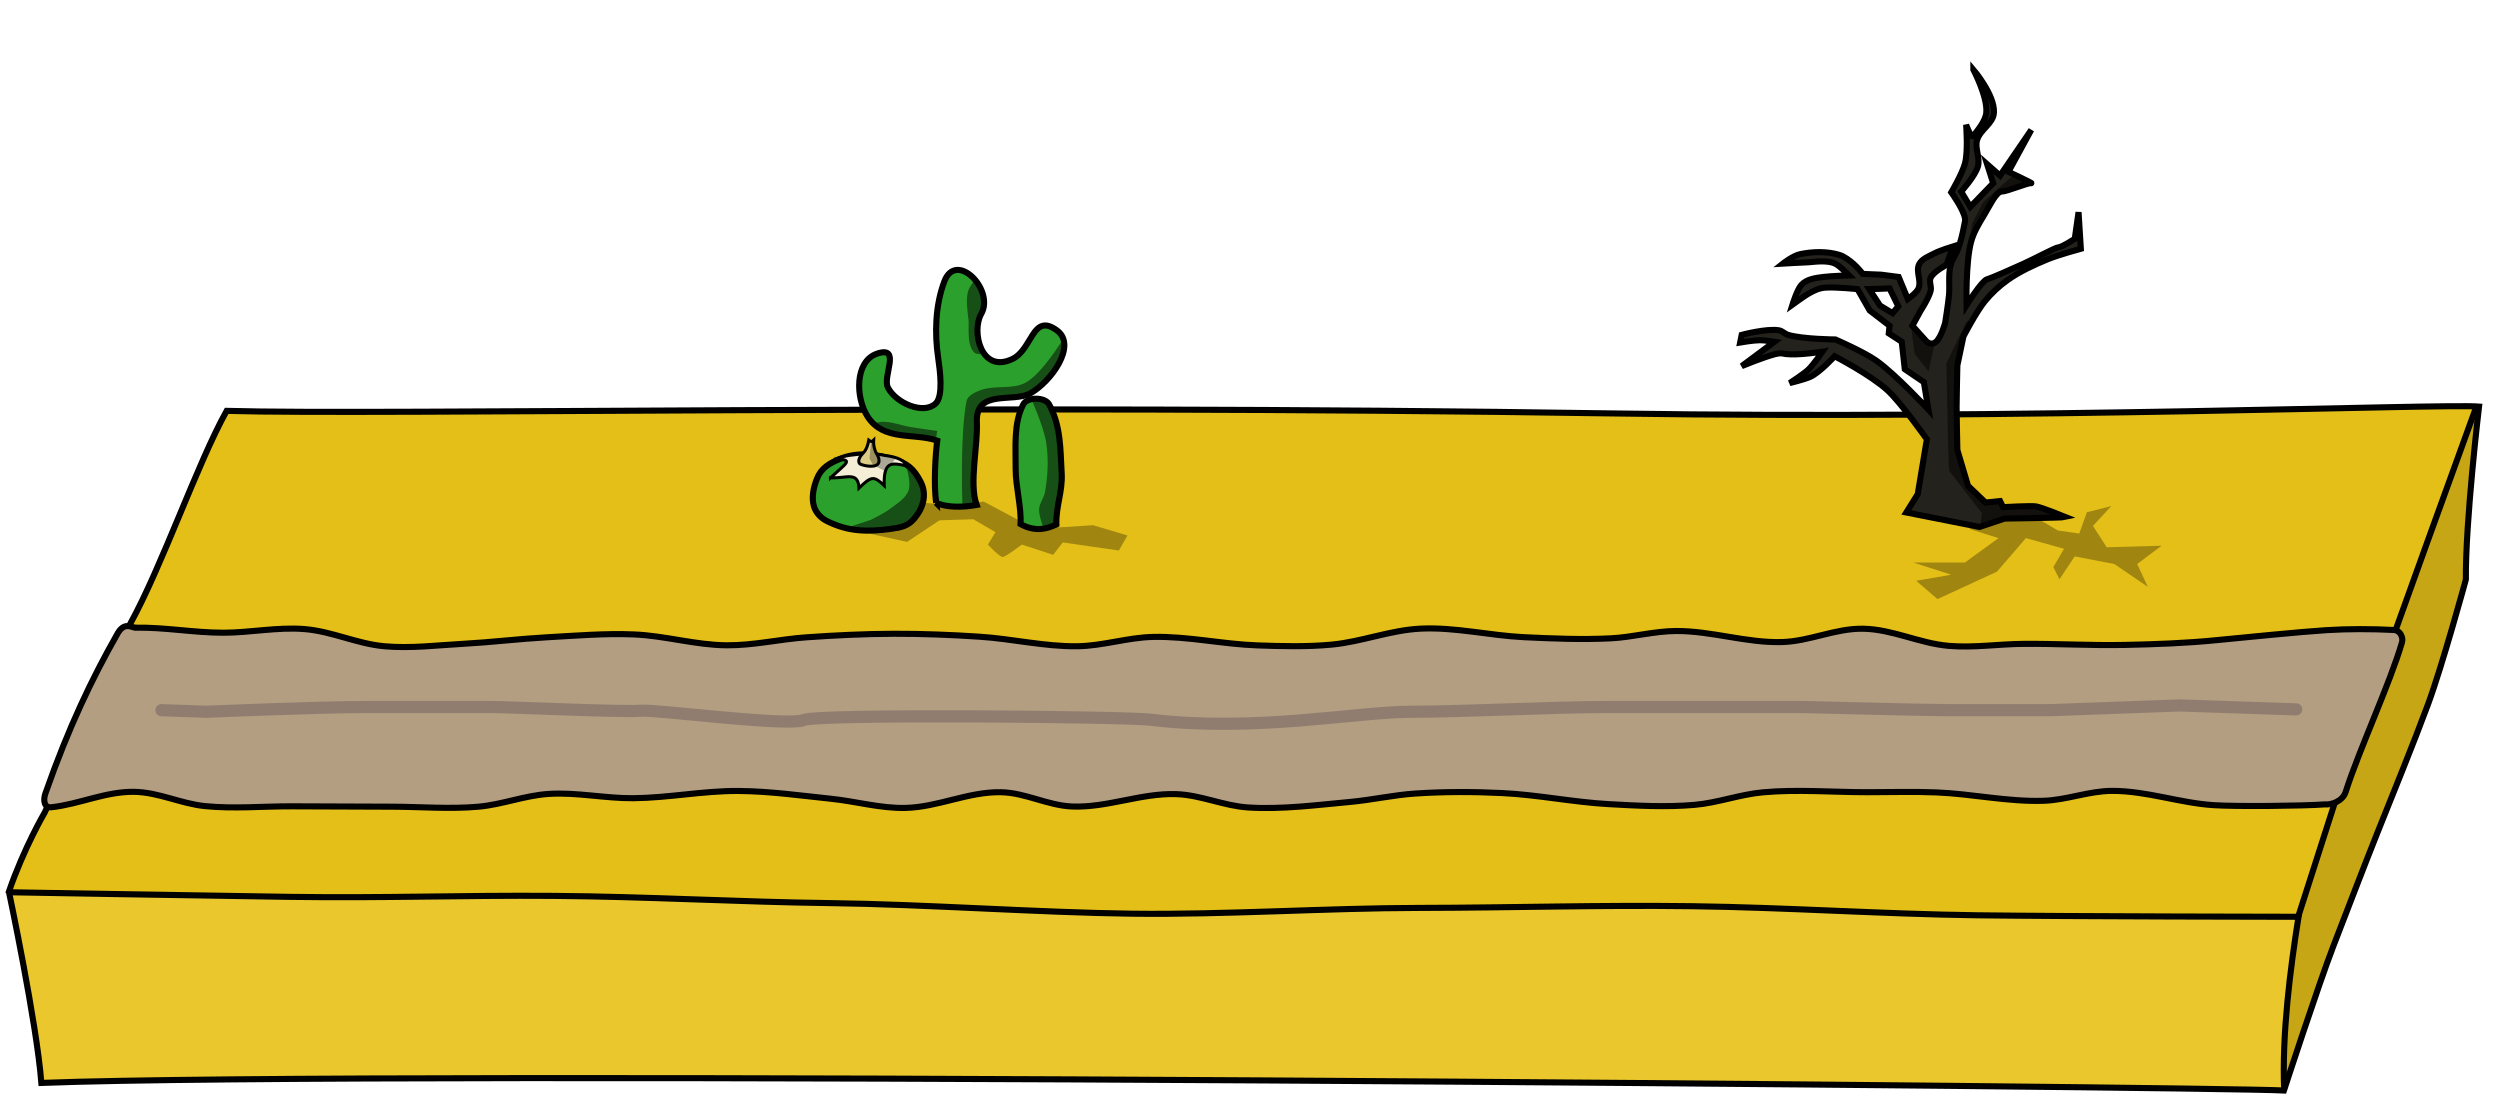
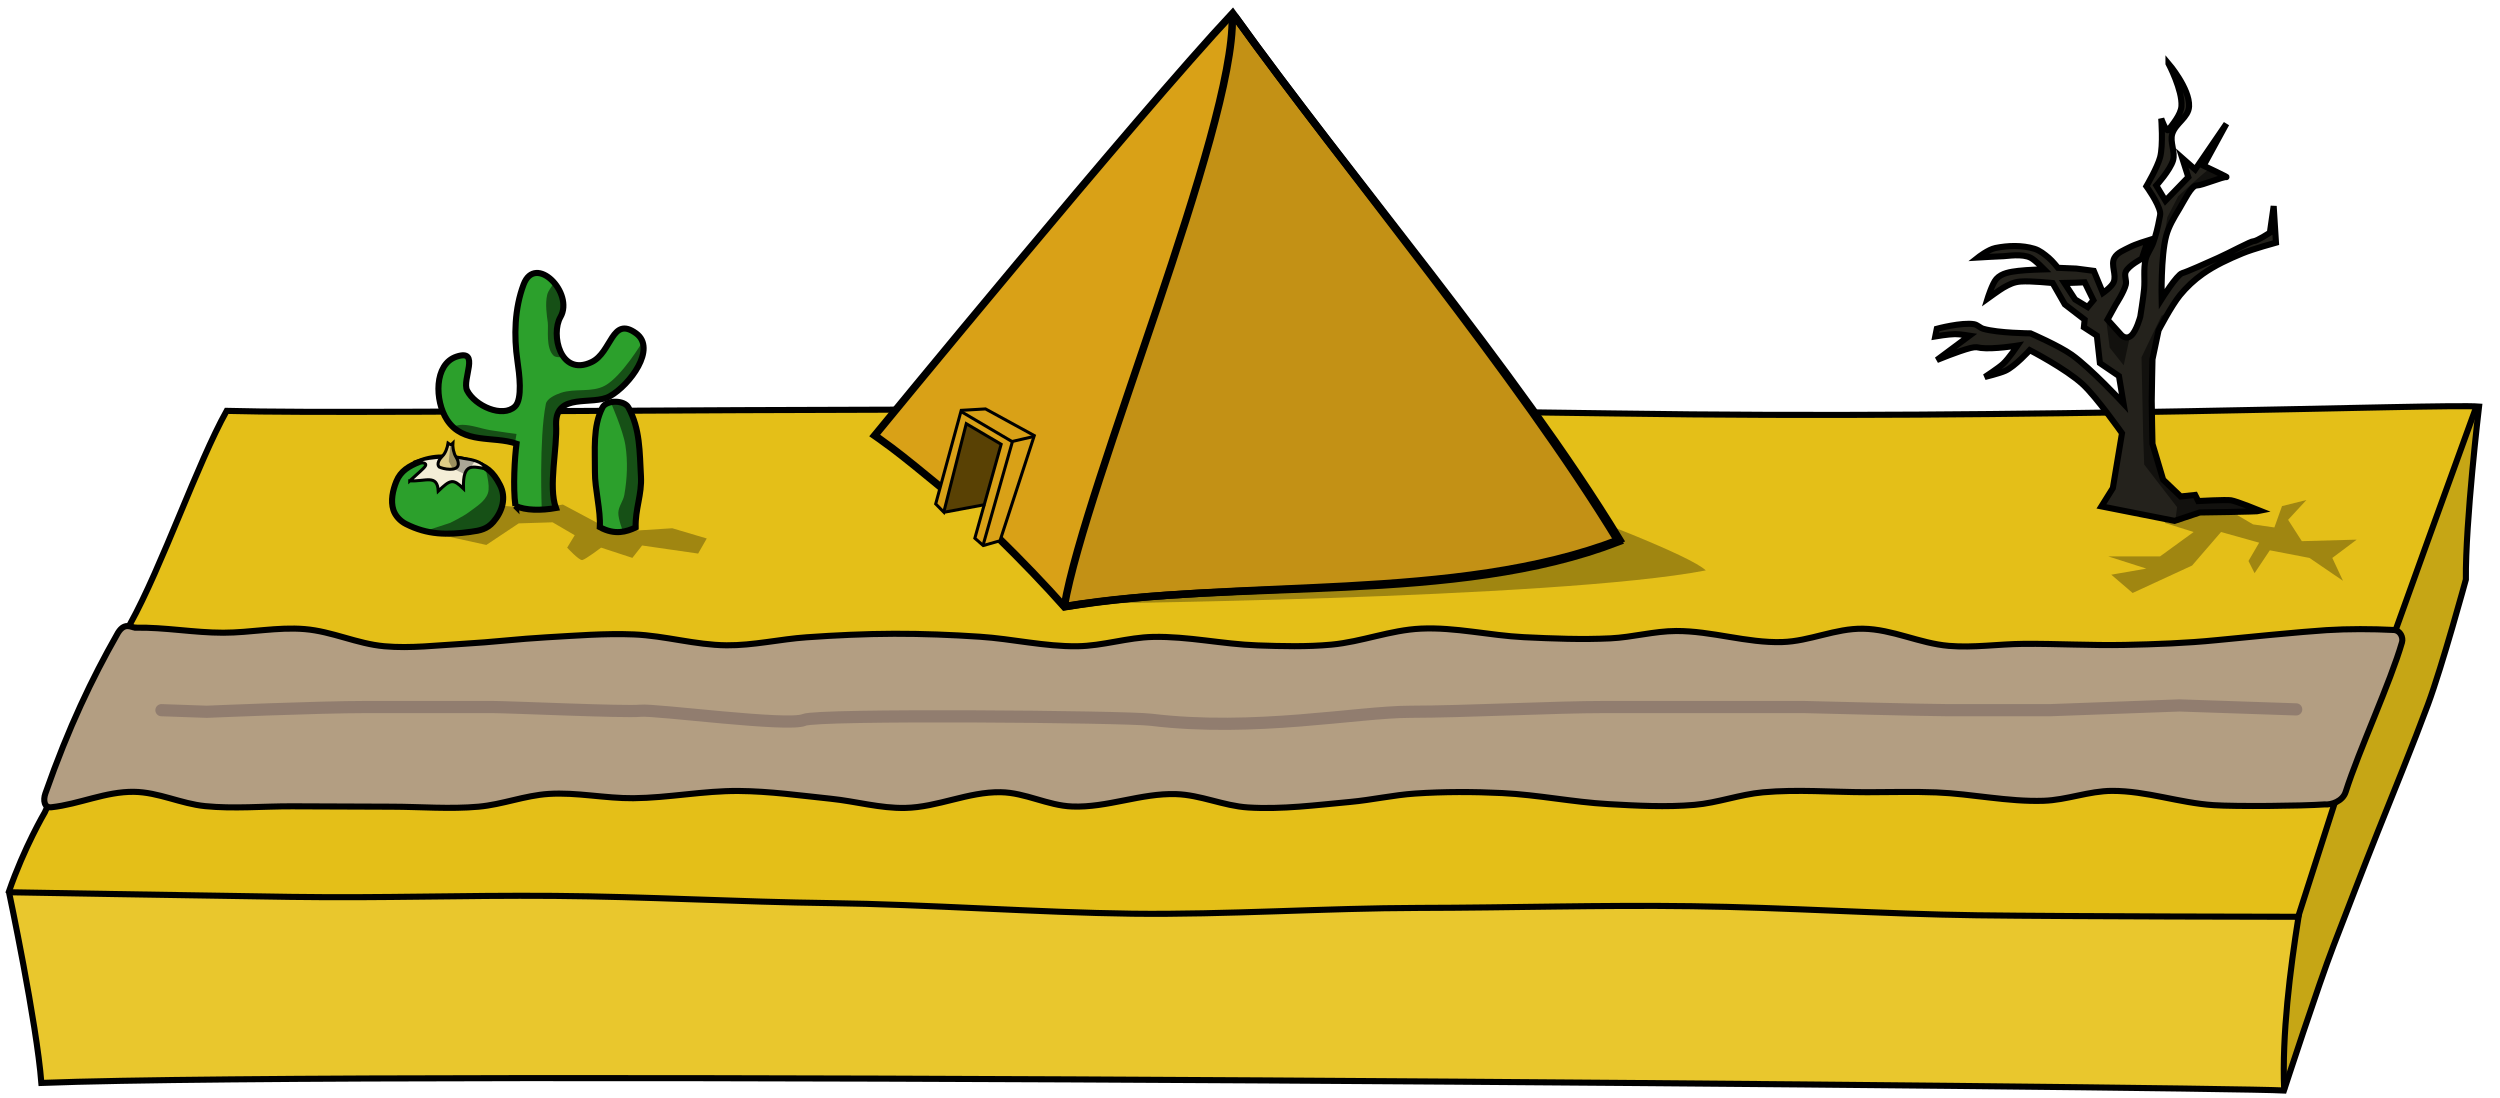
<svg xmlns="http://www.w3.org/2000/svg" version="1.1" id="svg2" height="360" width="820">
  <defs id="defs4">
    </defs>
  <g transform="translate(0,-692.3622)" id="layer1">
    <path style="fill:#e4bf18;fill-opacity:1;stroke:none" d="m 2.92,984.813 c 5,-14.5 11.781,-26.011 11.781,-26.011 l 27.964,-61.743 c 10.5,-19 22.173,-52.931 31.673,-69.931 50.205,1.414 248.716,-2.321 455.022,0.846 135.632,2.082 271.43,-3.252 283.763,-2.26 0,0 -4.49,37.851 -4.318,56.736 0,0 -7.708,28.258 -12.435,40.984 -4.928,13.268 -11.305,28.866 -16.556,42.01 -4.423,11.071 -10.138,26.025 -14.435,37.146 -4.923,12.738 -16.249,47.454 -16.249,47.454 -21.5,-1.25 -625.255,-6.727 -735.563,-2.484 -1.5,-19.5 -10.646,-62.746 -10.646,-62.746 z" id="path10387" />
-     <path style="fill:#000000;stroke:none;stroke-width:1px;stroke-linecap:butt;stroke-linejoin:miter;stroke-opacity:1;fill-opacity:1;opacity:0.3" d="m 646,173.5 9.5,3 -11,8 -17,0 12.5,4 -11.5,2 7,6 19.5,-9 9.5,-11 12.5,3.5 -3.5,6 2,4 5,-7.5 13,2.5 11,7.5 -3.5,-7.5 8,-6 -18,0.5 -4.5,-7 6,-6.5 -8,2 -2.5,7 -7,-1 -8.5,-5 -17.5,0.5 z" id="path4557" transform="translate(0,692.3622)" />
-     <path style="fill:#000000;stroke:none;stroke-width:1px;stroke-linecap:butt;stroke-linejoin:miter;stroke-opacity:1;fill-opacity:1;opacity:0.3" d="m 283.019,174.561 14.496,3.182 10.607,-7.071 11.137,-0.354 7.248,4.243 -2.475,4.066 c 0,0 3.889,4.243 4.95,4.066 1.061,-0.177 6.187,-4.066 6.187,-4.066 l 10.253,3.359 3.182,-4.066 18.385,2.652 2.828,-4.95 -11.314,-3.359 -10.96,0.707 -12.021,-1.591 -12.905,-6.894 -1.945,0.354 -14.142,0.354 -4.596,-0.354 z" id="path4555" transform="translate(0,692.3622)" />
    <path style="fill:#c6a615;fill-opacity:1;stroke:none" d="m 812.064,826.252 -15.594,43 -14.562,40.531 -15.094,42.75 -13.031,40.531 c 4e-4,0 0.125,0 0.125,0 -2.748,17.24 -5.433,38.694 -4.688,56.687 0.277,-0.849 11.295,-34.578 16.156,-47.156 4.297,-11.12 10.014,-26.085 14.438,-37.156 5.251,-13.144 11.634,-28.732 16.562,-42 4.727,-12.727 12.438,-41 12.438,-41 -0.16,-17.597 3.594,-50.468 4.125,-55.031 -0.337,-0.539 -0.639,-0.941 -0.875,-1.156 z m -62.844,223.531 -3.031,0.156 c 1.058,0.03 2.482,0.067 2.938,0.094 0,0 0.091,-0.241 0.094,-0.25 z" id="path11497" />
    <path style="fill:#e9c72d;fill-opacity:1;stroke:none" d="m 3.189,985.033 -0.094,0.656 c 0.534,2.537 9.015,42.98 10.469,61.875 107.539,-4.136 684.493,0.958 732.625,2.375 l 3.031,-0.156 c -4.3e-4,-0.01 4.2e-4,-0.021 0,-0.031 -0.746,-17.994 1.939,-39.447 4.688,-56.688 0,0 -75.42,-0.105 -105.5,-0.5 -31.209,-0.41 -62.353,-2.567 -93.562,-2.969 -30.75,-0.396 -58.685,0.506 -89.438,0.562 -30.379,0.056 -63.592,2.28 -93.969,1.906 -30.884,-0.38 -68.116,-3.083 -99,-3.469 -30.238,-0.378 -60.48,-2.155 -90.719,-2.375 -30.903,-0.225 -55.443,0.748 -86.344,0.312 -30.737,-0.433 -92.188,-1.5 -92.188,-1.5 z" id="path11492" />
    <path id="path11505" d="m 2.92,984.813 c 5,-14.5 11.781,-26.011 11.781,-26.011 l 27.964,-61.743 c 10.5,-19 22.173,-52.931 31.673,-69.931 50.205,1.414 248.716,-2.321 455.022,0.846 135.632,2.082 271.43,-3.252 283.763,-2.26 0,0 -4.49,37.851 -4.318,56.736 0,0 -7.708,28.258 -12.435,40.984 -4.928,13.268 -11.305,28.866 -16.556,42.01 -4.423,11.071 -10.138,26.025 -14.435,37.146 -4.923,12.738 -16.249,47.454 -16.249,47.454 -21.5,-1.25 -625.255,-6.727 -735.563,-2.484 -1.5,-19.5 -10.646,-62.746 -10.646,-62.746 z" style="fill:none;stroke:#000000;stroke-width:2;stroke-linecap:butt;stroke-linejoin:miter;stroke-miterlimit:4;stroke-opacity:1;stroke-dasharray:none" />
+     <path style="fill:#d9a117;fill-opacity:1;stroke:none" d="m 404.312,4.375 c -31.307,33.441 -117.406,138.469 -117.406,138.469 6.392,5.402 16.494,13.32 22.365,17.661 9.497,-0.45 18.833,1.674 16.979,15.075 10.264,8.919 14.52,14.032 22.875,23.373 56.994,-9.438 126.768,-1.585 180.325,-22.32 C 495.565,120.952 441.707,56.667 404.312,4.375 z" transform="translate(0,692.3622)" id="path4284" />
+     <path style="opacity:0.3;fill:#000000;fill-opacity:1;stroke:none" d="m 349.311,198.073 c 0,0 161.191,-1.485 210.191,-10.985 -10,-9.5 -130.243,-50.527 -130.243,-50.527 l -6.409,21.914 z" id="path4294" transform="translate(0,692.3622)" />
+     <path style="fill:#c39115;fill-opacity:1;stroke:#000000;stroke-width:2.457;stroke-linecap:butt;stroke-linejoin:miter;stroke-miterlimit:4;stroke-opacity:1;stroke-dasharray:none" d="m 404.188,5.594 c 0.71,36.945 -48.115,152.985 -55.094,193.188 0.048,0.055 0.108,0.101 0.156,0.156 56.994,-9.438 128.057,-0.508 181.614,-21.244 C 497.271,122.492 442.548,57.436 405.281,5.719 c -0.01,-0.009 -0.021,-0.022 -0.031,-0.031 z" transform="translate(0,692.3622)" id="path3490" />
    <path style="fill:none;stroke:#000000;stroke-width:2;stroke-linecap:butt;stroke-linejoin:miter;stroke-miterlimit:4;stroke-opacity:1;stroke-dasharray:none" d="m 3.177,985.024 c 0,0 61.47,1.08 92.207,1.513 30.9,0.435 55.437,-0.548 86.34,-0.324 30.239,0.22 60.482,1.995 90.719,2.373 30.884,0.386 68.116,3.092 98.999,3.472 30.377,0.374 63.587,-1.846 93.966,-1.901 30.752,-0.057 58.677,-0.958 89.426,-0.562 31.21,0.402 62.38,2.57 93.589,2.98 30.08,0.395 105.495,0.496 105.495,0.496 -2.75,17.25 -5.461,38.701 -4.711,56.701" id="path10389" />
    <path style="fill:none;stroke:#000000;stroke-width:2;stroke-linecap:butt;stroke-linejoin:miter;stroke-miterlimit:4;stroke-opacity:1;stroke-dasharray:none" d="m 753.726,993.298 13.084,-40.763 15.084,-42.763 14.584,-40.514 15.584,-43.013" id="path10391" />
    <path style="fill:#b39e82;stroke:#000000;stroke-width:2;stroke-linecap:butt;stroke-linejoin:miter;stroke-miterlimit:4;stroke-opacity:1;stroke-dasharray:none;fill-opacity:1" d="m 44.479,898.237 c -1.364,0.024 -3.807,-2.262 -6.228,2.486 -7.969,14.061 -15.659,29.923 -23.381,51.944 -0.765,2.222 -0.369,4.716 1.993,4.477 9.123,-1.001 17.801,-5.19 27.072,-5.062 8.055,0.11 15.356,3.894 23.342,4.688 9.434,0.938 19.021,0.031 28.538,0.062 10.905,0.036 21.823,0.102 32.729,0.125 9.464,0.02 19.016,0.844 28.413,0 7.841,-0.704 15.139,-3.68 23.007,-4.188 9.255,-0.597 18.495,1.491 27.784,1.406 11.551,-0.105 22.98,-2.465 34.531,-2.375 10.182,0.079 20.255,1.514 30.34,2.562 8.123,0.845 16.065,3.162 24.264,3 10.688,-0.212 20.657,-5.335 31.346,-5.156 8.103,0.136 15.374,4.375 23.468,4.688 11.469,0.443 22.554,-4.42 34.028,-4.062 8.11,0.253 15.548,3.86 23.635,4.375 11.151,0.71 22.374,-0.801 33.483,-1.812 7.162,-0.652 14.144,-2.27 21.33,-2.75 9.488,-0.634 19.075,-0.622 28.58,-0.156 11.693,0.573 23.14,2.968 34.824,3.625 9.358,0.526 18.838,1.049 28.161,0.25 7.698,-0.66 14.854,-3.429 22.546,-4.125 11.268,-1.019 22.719,-0.038 34.07,-0.031 7.582,0.005 15.184,-0.243 22.755,0.062 11.781,0.475 23.414,3.133 35.201,2.75 7.627,-0.248 14.827,-3.233 22.462,-3.25 11.299,-0.025 22.058,3.962 33.316,4.688 7.426,0.479 28.958,0.279 36.378,-0.25 2.152,0.218 5.923,-1.001 6.908,-4.088 4.42,-13.849 14.676,-35.917 18.491,-49.107 0.438,-1.514 -0.543,-3.882 -2.668,-4.016 -7.378,-0.371 -14.786,-0.393 -22.145,0.055 -7.464,0.455 -28.62,2.541 -36.043,3.281 -9.945,0.992 -20.017,1.355 -30.047,1.562 -11.116,0.23 -22.238,-0.439 -33.357,-0.344 -8.132,0.07 -16.308,1.338 -24.39,0.656 -9.663,-0.815 -18.439,-5.464 -28.161,-5.625 -9.043,-0.15 -17.446,4.11 -26.485,4.375 -11.698,0.344 -23.076,-3.669 -34.782,-3.625 -7.235,0.027 -14.278,2.051 -21.498,2.406 -9.442,0.464 -18.928,0.076 -28.371,-0.375 -11.329,-0.541 -22.53,-3.337 -33.86,-2.812 -10.045,0.465 -19.349,4.317 -29.334,5.25 -8.03,0.751 -16.222,0.534 -24.306,0.25 -11.457,-0.402 -22.73,-3.018 -34.196,-2.781 -8.397,0.174 -16.452,2.957 -24.85,3.062 -10.744,0.134 -21.271,-2.418 -31.975,-3.125 -9.349,-0.618 -18.733,-0.997 -28.119,-0.969 -9.581,0.028 -19.166,0.49 -28.706,1.156 -8.795,0.614 -17.442,2.703 -26.275,2.625 -10.246,-0.091 -20.11,-3.134 -30.34,-3.562 -9.529,-0.399 -19.104,0.409 -28.622,0.938 -9.088,0.505 -18.109,1.626 -27.197,2.125 -8.672,0.476 -17.433,1.587 -26.066,0.812 -8.996,-0.808 -17.103,-4.874 -26.108,-5.625 -8.881,-0.741 -17.799,1.187 -26.736,1.188 -9.59,10e-4 -19.202,-1.822 -28.748,-1.656 z" id="path6810" />
    <path style="fill:none;stroke:#917d6f;stroke-width:4;stroke-linecap:round;stroke-linejoin:round;stroke-miterlimit:4;stroke-opacity:1;stroke-dasharray:none;stroke-dashoffset:0" d="m 753.149,925.044 -38.27,-1.298 -42.522,1.557 c 0,0 -26.222,0 -33.309,0 -7.087,0 -47.483,-1.038 -47.483,-1.038 0,0 -48.9,0 -65.2,0 -16.3,0 -46.066,1.533 -63.783,1.557 -17.458,0.024 -51.158,6.736 -85.06,2.614 -8.629,-1.049 -109.385,-1.906 -113.75,0.05 -5.174,2.319 -48.765,-3.519 -53.726,-3 -4.961,0.519 -42.992,-1.221 -48.661,-1.221 -5.67,0 -24.804,0 -41.105,0 -16.3,0 -52.444,1.557 -52.444,1.557 l -14.883,-0.519" id="path4800" />
-     <path style="fill:#2ca02c;fill-opacity:1;stroke:#000000;stroke-width:2;stroke-linecap:butt;stroke-linejoin:miter;stroke-miterlimit:4;stroke-opacity:1;stroke-dasharray:none" d="m 346.495,864.368 c -0.185,-6.049 2.077,-10.732 1.738,-16.761 -0.454,-8.07 -0.252,-15.496 -4.115,-22.596 -1.354,-2.489 -7.199,-2.517 -8.5,0 -3.261,6.31 -2.416,14.073 -2.48,21.169 -0.049,5.535 1.922,12.575 1.597,18.09 4.954,2.705 8.744,1.521 11.76,0.099 z" id="path4518" />
-     <g id="g4512" transform="translate(1.414213,4.24264)">
-       <path id="path4437" d="m 305.635,853.034 c -0.818,-6.246 -0.235,-15.796 0.371,-20.382 -7.597,-2.641 -17.51,0.298 -22.804,-7.826 -4.048,-6.211 -4.317,-18.275 3.144,-20.739 7.949,-2.625 1.646,7.553 3.456,11.112 2.587,5.087 11.632,9.091 15.687,5.264 2.551,-2.408 1.418,-10.8 0.816,-14.933 -1.206,-8.272 -0.936,-17.209 2.012,-25.08 3.857,-10.298 16.639,2.744 12.095,10.661 -3.23,5.628 -0.137,19.685 10.215,14.775 6.68,-3.168 6.547,-15.286 14.587,-9.433 6.857,4.992 -2.022,16.918 -8.623,20.648 -5.65,3.192 -17.79,-1.441 -17.606,9.138 0.438,7.981 -2.617,20.409 -0.059,27.512 -4.834,0.856 -10.03,0.828 -13.292,-0.718 z" style="fill:#2ca02c;stroke:#000000;stroke-width:2;stroke-linecap:butt;stroke-linejoin:miter;stroke-miterlimit:4;stroke-opacity:1;stroke-dasharray:none" />
-       <path id="path4445" transform="translate(0,692.3622)" d="m 318.281,87.406 c -0.838,1.662 -1.853,2.564 -2.219,4.062 -0.714,2.925 -0.109,6.854 0.188,9.031 0.294,2.154 -0.746,8.387 1.938,10.938 0.791,0.752 3.25,0.406 3.25,0.406 -2.65,-3.571 -2.927,-9.79 -1.031,-13.094 2.077,-3.62 0.532,-8.302 -2.125,-11.344 z M 347.25,107 c 0,0 -6.746,11.259 -12.25,14.25 -4.36,2.369 -9.806,0.768 -14.5,2.375 -1.731,0.592 -4.516,1.831 -4.875,3.625 -2.282,11.397 -1.344,34.656 -1.344,34.656 1.541,-0.073 3.114,-0.258 4.656,-0.531 -2.558,-7.103 0.501,-19.519 0.062,-27.5 -0.185,-10.579 11.944,-5.933 17.594,-9.125 5.432,-3.069 12.396,-11.699 10.875,-17.438 L 347.25,107 z m -58.938,27.094 c -1.128,-0.019 -1.851,0.296 -3.344,0.531 5.401,5.288 13.791,3.392 20.531,5.5 l 0.5,-3.031 c 0,0 -5.782,-0.764 -8.656,-1.25 -3.024,-0.511 -5.965,-1.698 -9.031,-1.75 z" style="opacity:0.5;fill:#000000;fill-opacity:1;stroke:none" />
+     <g id="g3469" transform="translate(63.99999,-2)">
+       <path transform="translate(0,692.3622)" id="path4557" d="m 646,173.5 9.5,3 -11,8 -17,0 12.5,4 -11.5,2 7,6 19.5,-9 9.5,-11 12.5,3.5 -3.5,6 2,4 5,-7.5 13,2.5 11,7.5 -3.5,-7.5 8,-6 -18,0.5 -4.5,-7 6,-6.5 -8,2 -2.5,7 -7,-1 -8.5,-5 -17.5,0.5 z" style="opacity:0.3;fill:#000000;fill-opacity:1;stroke:none" />
+       <g transform="translate(86.52185,-12.75736)" id="g4508">
+         <path style="fill:#24221c;stroke:#000000;stroke-width:2;stroke-linecap:butt;stroke-linejoin:miter;stroke-miterlimit:4;stroke-opacity:1;stroke-dasharray:none" d="m 560.743,727.963 c 0,0 4.629,8.766 4.25,14 -0.213,2.939 -3.116,6.136 -4.25,7.75 -0.707,1.007 -2.375,-3.688 -2.375,-3.688 0,0 0.686,8.73 -0.375,12.688 -0.907,3.384 -4.5,9.5 -4.5,9.5 0,0 3.9,5.351 4.5,8.5 0.141,0.741 -0.114,1.508 -0.25,2.25 -0.482,2.624 -1.111,5.234 -2,7.75 -0.671,1.899 -2.023,3.543 -2.5,5.5 -0.77,3.162 -0.193,6.51 -0.5,9.75 -0.286,3.015 -1.25,9 -1.25,9 0,0 -1.25,4.75 -3,6.25 -1.75,1.5 -3.25,-0.25 -3.25,-0.25 l -4.5,-5 2.75,-5 c 0,0 2.693,-4.142 3.25,-6.5 0.325,-1.379 -0.61,-2.971 0,-4.25 0.969,-2.032 5.25,-4.25 5.25,-4.25 l 2,-6 c 0,0 -4.11,1.255 -6,2.25 -1.8,0.948 -4.032,1.71 -5,3.5 -1.269,2.347 0.809,5.551 -0.25,8 -0.655,1.514 -3.5,3.5 -3.5,3.5 l -3,-7.25 -5.75,-0.75 -6,-0.25 c 0,0 -1.867,-2.307 -3,-3.25 -1.439,-1.198 -2.956,-2.462 -4.75,-3 -4.072,-1.221 -8.583,-1.092 -12.75,-0.25 -2.413,0.487 -5.75,3.125 -5.75,3.125 0,0 7.406,-0.438 8.406,-0.438 1,0 6.187,-0.951 8.969,0.562 1.482,0.806 4.375,3.75 4.375,3.75 0,0 -5.684,0.146 -8.5,0.5 -2.611,0.328 -5.461,0.698 -7.219,2.656 -1.34,1.494 -2.875,6.438 -2.875,6.438 0,0 4.138,-2.987 5.219,-3.594 1.924,-1.08 3.424,-1.843 5.625,-2 3.495,-0.249 10.5,0.5 10.5,0.5 l 4,7 6.5,5 -0.25,2.5 4.25,2.75 1,9 6.25,4.25 1.5,9 c 0,0 -10.652,-11.499 -17,-16 -4.135,-2.932 -13.5,-7 -13.5,-7 0,0 -10.511,-0.065 -15.5,-1.5 -1.074,-0.309 -1.898,-1.31 -3,-1.5 -4.054,-0.7 -12.25,1.5 -12.25,1.5 l -0.5,2.5 c 0,0 4.319,-0.739 6.5,-0.75 1.592,-0.008 4.75,0.5 4.75,0.5 l -10.75,8 c 0,0 6.995,-2.895 11,-3.938 2.007,-0.523 2.495,-0.148 3.438,-0.031 4.136,0.512 12.062,-0.781 12.062,-0.781 0,0 -2.885,4.26 -4.75,6 -1.403,1.309 -6,4.312 -6,4.312 0,0 4.816,-1.179 6.719,-2.031 3.173,-1.422 8.031,-6.781 8.031,-6.781 0,0 11.849,6.122 17.375,11.219 4.518,4.167 12.875,16.031 12.875,16.031 l -3,18 -3.75,6 24,4.75 8.25,-2.75 c 0,0 19,-0.25 20,-0.5 0,0 -8,-3.25 -9.75,-3.5 -1.75,-0.25 -10.75,0.25 -10.75,0.25 l -1,-2 -4.75,0.5 -5.75,-5.5 -3.5,-11.75 c 0,0 -0.25,-11.75 -0.25,-14 0,-2.25 0.25,-13.75 0.25,-13.75 l 2,-9.5 c 0,0 4.167,-8.02 7,-11.5 2.159,-2.652 4.707,-5.027 7.5,-7 3.988,-2.817 8.49,-4.878 13,-6.75 3.554,-1.475 11,-3.5 11,-3.5 l -0.75,-12 -1.25,8.75 c 0,0 -4.25,2.75 -5.25,2.75 -1,0 -7.801,3.736 -11.75,5.5 -3.886,1.736 -10,4.5 -11.75,5 -1.75,0.5 -6.75,8.5 -6.75,8.5 0,0 -0.297,-14.052 1.5,-20.75 0.84,-3.132 2.568,-5.978 4.25,-8.75 1.668,-2.75 4,-7.75 5.75,-7.75 1.75,0 8.75,-3 9.75,-2.75 1,0.25 -7.5,-3.75 -7.5,-3.75 l 7.5,-13.75 -10.25,15 -4.25,-3.75 2,6.25 -7.5,7.75 -3,-5 c 0,0 4.588,-5.073 5.5,-8.25 0.806,-2.804 -1.127,-5.967 -0.25,-8.75 1.092,-3.465 5.321,-5.309 5.5,-8.938 0.287,-5.824 -6.75,-14.062 -6.75,-14.062 z m -27.5,71.75 2.875,5.875 -1.875,2.25 -4.125,-2.5 -3.5,-5.375 c 1.25,0 6.625,-0.25 6.625,-0.25 z" id="path4469" />
+         <path style="opacity:0.5;fill:#000000;fill-opacity:1;stroke:none" d="m 574.336,762.463 c -0.884,0.177 -10.406,9 -10.406,9 l -3.562,6.906 -2.469,15 c 0,0 0.817,-0.867 0.969,-1.031 0.225,-2.909 0.557,-5.759 1.125,-7.875 0.84,-3.132 2.568,-5.978 4.25,-8.75 1.668,-2.75 4,-7.75 5.75,-7.75 1.75,0 8.75,-3 9.75,-2.75 0.746,0.187 -3.052,-1.631 -5.406,-2.75 z m -13.438,46.875 -2.469,1.375 -6.531,13.594 0.531,25.656 0.344,9.531 10.781,13.969 -0.531,4.25 0.125,0.125 7.844,-2.625 c 0,0 19,-0.25 20,-0.5 0,0 -8,-3.25 -9.75,-3.5 -1.75,-0.25 -10.75,0.25 -10.75,0.25 l -1,-2 -4.75,0.5 -5.75,-5.5 -3.5,-11.75 c 0,0 -0.25,-11.75 -0.25,-14 0,-2.25 0.25,-13.75 0.25,-13.75 l 2,-9.5 c 0,0 1.551,-3.004 3.406,-6.125 z m -20.656,2.25 1.219,9.562 4.594,5.812 2.031,-9.469 c -1.569,0.939 -2.844,-0.531 -2.844,-0.531 l -4.5,-5 0.156,-0.281 -0.656,-0.094 z" id="path4497" />
+       </g>
    </g>
-     <g id="g4508" transform="translate(86.52185,-12.75736)">
-       <path id="path4469" d="m 560.743,727.963 c 0,0 4.629,8.766 4.25,14 -0.213,2.939 -3.116,6.136 -4.25,7.75 -0.707,1.007 -2.375,-3.688 -2.375,-3.688 0,0 0.686,8.73 -0.375,12.688 -0.907,3.384 -4.5,9.5 -4.5,9.5 0,0 3.9,5.351 4.5,8.5 0.141,0.741 -0.114,1.508 -0.25,2.25 -0.482,2.624 -1.111,5.234 -2,7.75 -0.671,1.899 -2.023,3.543 -2.5,5.5 -0.77,3.162 -0.193,6.51 -0.5,9.75 -0.286,3.015 -1.25,9 -1.25,9 0,0 -1.25,4.75 -3,6.25 -1.75,1.5 -3.25,-0.25 -3.25,-0.25 l -4.5,-5 2.75,-5 c 0,0 2.693,-4.142 3.25,-6.5 0.325,-1.379 -0.61,-2.971 0,-4.25 0.969,-2.032 5.25,-4.25 5.25,-4.25 l 2,-6 c 0,0 -4.11,1.255 -6,2.25 -1.8,0.948 -4.032,1.71 -5,3.5 -1.269,2.347 0.809,5.551 -0.25,8 -0.655,1.514 -3.5,3.5 -3.5,3.5 l -3,-7.25 -5.75,-0.75 -6,-0.25 c 0,0 -1.867,-2.307 -3,-3.25 -1.439,-1.198 -2.956,-2.462 -4.75,-3 -4.072,-1.221 -8.583,-1.092 -12.75,-0.25 -2.413,0.487 -5.75,3.125 -5.75,3.125 0,0 7.406,-0.438 8.406,-0.438 1,0 6.187,-0.951 8.969,0.562 1.482,0.806 4.375,3.75 4.375,3.75 0,0 -5.684,0.146 -8.5,0.5 -2.611,0.328 -5.461,0.698 -7.219,2.656 -1.34,1.494 -2.875,6.438 -2.875,6.438 0,0 4.138,-2.987 5.219,-3.594 1.924,-1.08 3.424,-1.843 5.625,-2 3.495,-0.249 10.5,0.5 10.5,0.5 l 4,7 6.5,5 -0.25,2.5 4.25,2.75 1,9 6.25,4.25 1.5,9 c 0,0 -10.652,-11.499 -17,-16 -4.135,-2.932 -13.5,-7 -13.5,-7 0,0 -10.511,-0.065 -15.5,-1.5 -1.074,-0.309 -1.898,-1.31 -3,-1.5 -4.054,-0.7 -12.25,1.5 -12.25,1.5 l -0.5,2.5 c 0,0 4.319,-0.739 6.5,-0.75 1.592,-0.008 4.75,0.5 4.75,0.5 l -10.75,8 c 0,0 6.995,-2.895 11,-3.938 2.007,-0.523 2.495,-0.148 3.438,-0.031 4.136,0.512 12.062,-0.781 12.062,-0.781 0,0 -2.885,4.26 -4.75,6 -1.403,1.309 -6,4.312 -6,4.312 0,0 4.816,-1.179 6.719,-2.031 3.173,-1.422 8.031,-6.781 8.031,-6.781 0,0 11.849,6.122 17.375,11.219 4.518,4.167 12.875,16.031 12.875,16.031 l -3,18 -3.75,6 24,4.75 8.25,-2.75 c 0,0 19,-0.25 20,-0.5 0,0 -8,-3.25 -9.75,-3.5 -1.75,-0.25 -10.75,0.25 -10.75,0.25 l -1,-2 -4.75,0.5 -5.75,-5.5 -3.5,-11.75 c 0,0 -0.25,-11.75 -0.25,-14 0,-2.25 0.25,-13.75 0.25,-13.75 l 2,-9.5 c 0,0 4.167,-8.02 7,-11.5 2.159,-2.652 4.707,-5.027 7.5,-7 3.988,-2.817 8.49,-4.878 13,-6.75 3.554,-1.475 11,-3.5 11,-3.5 l -0.75,-12 -1.25,8.75 c 0,0 -4.25,2.75 -5.25,2.75 -1,0 -7.801,3.736 -11.75,5.5 -3.886,1.736 -10,4.5 -11.75,5 -1.75,0.5 -6.75,8.5 -6.75,8.5 0,0 -0.297,-14.052 1.5,-20.75 0.84,-3.132 2.568,-5.978 4.25,-8.75 1.668,-2.75 4,-7.75 5.75,-7.75 1.75,0 8.75,-3 9.75,-2.75 1,0.25 -7.5,-3.75 -7.5,-3.75 l 7.5,-13.75 -10.25,15 -4.25,-3.75 2,6.25 -7.5,7.75 -3,-5 c 0,0 4.588,-5.073 5.5,-8.25 0.806,-2.804 -1.127,-5.967 -0.25,-8.75 1.092,-3.465 5.321,-5.309 5.5,-8.938 0.287,-5.824 -6.75,-14.062 -6.75,-14.062 z m -27.5,71.75 2.875,5.875 -1.875,2.25 -4.125,-2.5 -3.5,-5.375 c 1.25,0 6.625,-0.25 6.625,-0.25 z" style="fill:#24221c;stroke:#000000;stroke-width:2;stroke-linecap:butt;stroke-linejoin:miter;stroke-miterlimit:4;stroke-opacity:1;stroke-dasharray:none" />
-       <path id="path4497" d="m 574.336,762.463 c -0.884,0.177 -10.406,9 -10.406,9 l -3.562,6.906 -2.469,15 c 0,0 0.817,-0.867 0.969,-1.031 0.225,-2.909 0.557,-5.759 1.125,-7.875 0.84,-3.132 2.568,-5.978 4.25,-8.75 1.668,-2.75 4,-7.75 5.75,-7.75 1.75,0 8.75,-3 9.75,-2.75 0.746,0.187 -3.052,-1.631 -5.406,-2.75 z m -13.438,46.875 -2.469,1.375 -6.531,13.594 0.531,25.656 0.344,9.531 10.781,13.969 -0.531,4.25 0.125,0.125 7.844,-2.625 c 0,0 19,-0.25 20,-0.5 0,0 -8,-3.25 -9.75,-3.5 -1.75,-0.25 -10.75,0.25 -10.75,0.25 l -1,-2 -4.75,0.5 -5.75,-5.5 -3.5,-11.75 c 0,0 -0.25,-11.75 -0.25,-14 0,-2.25 0.25,-13.75 0.25,-13.75 l 2,-9.5 c 0,0 1.551,-3.004 3.406,-6.125 z m -20.656,2.25 1.219,9.562 4.594,5.812 2.031,-9.469 c -1.569,0.939 -2.844,-0.531 -2.844,-0.531 l -4.5,-5 0.156,-0.281 -0.656,-0.094 z" style="opacity:0.5;fill:#000000;fill-opacity:1;stroke:none" />
+     <g id="g3475" transform="translate(-138,0.9999999)">
+       <path transform="translate(0,692.3622)" id="path4555" d="m 283.019,174.561 14.496,3.182 10.607,-7.071 11.137,-0.354 7.248,4.243 -2.475,4.066 c 0,0 3.889,4.243 4.95,4.066 1.061,-0.177 6.187,-4.066 6.187,-4.066 l 10.253,3.359 3.182,-4.066 18.385,2.652 2.828,-4.95 -11.314,-3.359 -10.96,0.707 -12.021,-1.591 -12.905,-6.894 -1.945,0.354 -14.142,0.354 -4.596,-0.354 z" style="opacity:0.3;fill:#000000;fill-opacity:1;stroke:none" />
+       <path id="path4518" d="m 346.495,864.368 c -0.185,-6.049 2.077,-10.732 1.738,-16.761 -0.454,-8.07 -0.252,-15.496 -4.115,-22.596 -1.354,-2.489 -7.199,-2.517 -8.5,0 -3.261,6.31 -2.416,14.073 -2.48,21.169 -0.049,5.535 1.922,12.575 1.597,18.09 4.954,2.705 8.744,1.521 11.76,0.099 z" style="fill:#2ca02c;fill-opacity:1;stroke:#000000;stroke-width:2;stroke-linecap:butt;stroke-linejoin:miter;stroke-miterlimit:4;stroke-opacity:1;stroke-dasharray:none" />
+       <g transform="translate(1.414213,4.24264)" id="g4512">
+         <path style="fill:#2ca02c;stroke:#000000;stroke-width:2;stroke-linecap:butt;stroke-linejoin:miter;stroke-miterlimit:4;stroke-opacity:1;stroke-dasharray:none" d="m 305.635,853.034 c -0.818,-6.246 -0.235,-15.796 0.371,-20.382 -7.597,-2.641 -17.51,0.298 -22.804,-7.826 -4.048,-6.211 -4.317,-18.275 3.144,-20.739 7.949,-2.625 1.646,7.553 3.456,11.112 2.587,5.087 11.632,9.091 15.687,5.264 2.551,-2.408 1.418,-10.8 0.816,-14.933 -1.206,-8.272 -0.936,-17.209 2.012,-25.08 3.857,-10.298 16.639,2.744 12.095,10.661 -3.23,5.628 -0.137,19.685 10.215,14.775 6.68,-3.168 6.547,-15.286 14.587,-9.433 6.857,4.992 -2.022,16.918 -8.623,20.648 -5.65,3.192 -17.79,-1.441 -17.606,9.138 0.438,7.981 -2.617,20.409 -0.059,27.512 -4.834,0.856 -10.03,0.828 -13.292,-0.718 z" id="path4437" />
+         <path style="opacity:0.5;fill:#000000;fill-opacity:1;stroke:none" d="m 318.281,87.406 c -0.838,1.662 -1.853,2.564 -2.219,4.062 -0.714,2.925 -0.109,6.854 0.188,9.031 0.294,2.154 -0.746,8.387 1.938,10.938 0.791,0.752 3.25,0.406 3.25,0.406 -2.65,-3.571 -2.927,-9.79 -1.031,-13.094 2.077,-3.62 0.532,-8.302 -2.125,-11.344 z M 347.25,107 c 0,0 -6.746,11.259 -12.25,14.25 -4.36,2.369 -9.806,0.768 -14.5,2.375 -1.731,0.592 -4.516,1.831 -4.875,3.625 -2.282,11.397 -1.344,34.656 -1.344,34.656 1.541,-0.073 3.114,-0.258 4.656,-0.531 -2.558,-7.103 0.501,-19.519 0.062,-27.5 -0.185,-10.579 11.944,-5.933 17.594,-9.125 5.432,-3.069 12.396,-11.699 10.875,-17.438 L 347.25,107 z m -58.938,27.094 c -1.128,-0.019 -1.851,0.296 -3.344,0.531 5.401,5.288 13.791,3.392 20.531,5.5 l 0.5,-3.031 c 0,0 -5.782,-0.764 -8.656,-1.25 -3.024,-0.511 -5.965,-1.698 -9.031,-1.75 z" transform="translate(0,692.3622)" id="path4445" />
+       </g>
+       <path id="path4526" transform="translate(0,692.3622)" d="m 339.844,130.781 c -0.527,-0.001 -1.034,0.049 -1.531,0.156 0,0 4.051,9.188 4.812,14.094 0.832,5.364 0.595,10.935 -0.344,16.281 -0.354,2.015 -1.885,3.769 -1.969,5.812 -0.088,2.146 1.562,6.25 1.562,6.25 1.517,-0.253 2.893,-0.794 4.125,-1.375 -0.185,-6.049 2.058,-10.721 1.719,-16.75 -0.454,-8.07 -0.23,-15.494 -4.094,-22.594 -0.677,-1.244 -2.488,-1.871 -4.281,-1.875 z" style="opacity:0.5;fill:#000000;fill-opacity:1;stroke:none" />
+       <path id="path4531" d="m 292.462,865.802 c 3.034,-0.413 5.321,-0.912 7.33,-3.224 3.021,-3.477 4.323,-8.01 2.216,-12.105 -2.302,-4.473 -4.489,-6.261 -9.34,-7.595 -5.74,-1.578 -11.479,-2.279 -17.002,-0.057 -3.499,1.408 -6.253,2.966 -7.668,6.463 -1.173,2.9 -1.928,6.357 -0.968,9.334 0.63,1.953 2.262,3.673 4.093,4.6 7.114,3.6 13.439,3.659 21.339,2.583 z" style="fill:#2ca02c;fill-opacity:1;stroke:#000000;stroke-width:2;stroke-linecap:butt;stroke-linejoin:miter;stroke-miterlimit:4;stroke-opacity:1;stroke-dasharray:none" />
+       <path id="path4533" d="m 272.393,849.08 c 5.253,0.285 9.036,-2.305 9.357,3.369 4.007,-3.852 4.836,-4.136 8.271,-0.799 -0.303,-9.157 3.392,-6.932 7.314,-6.602 -1.046,-2.411 -4.995,-3.031 -7.232,-3.323 -1.69,-0.49 -10.112,-1.154 -16.483,1.313 6.731,-0.074 4.149,1.03 -1.227,6.043 z" style="fill:#f4eed7;stroke:#000000;stroke-width:1px;stroke-linecap:butt;stroke-linejoin:miter;stroke-opacity:1" />
+       <path id="path4541" d="m 288.322,843.643 c 0.026,-1.805 -1.063,-2.326 -1.436,-4.033 -0.158,-0.257 -0.428,-1.958 -0.359,-2.844 -0.622,0.629 -0.934,0.416 -1.56,-0.031 -0.241,1.483 -0.851,3.277 -1.868,4.248 -0.855,0.817 -2.006,2.505 -1.084,3.532 1.25,0.669 6.112,1.699 6.307,-0.872 z" style="fill:#decd87;stroke:#000000;stroke-width:1px;stroke-linecap:butt;stroke-linejoin:miter;stroke-opacity:1" />
+       <path id="path4548" transform="translate(0,692.3622)" d="m 297.031,152.25 c 0,0 1.94,5.827 1,8.531 -0.957,2.755 -3.869,4.418 -6.188,6.188 -1.888,1.441 -6.188,3.531 -6.188,3.531 l -8.281,2.719 c 4.795,1.182 9.567,0.971 15.094,0.219 3.034,-0.413 5.304,-0.907 7.312,-3.219 3.021,-3.477 4.326,-7.998 2.219,-12.094 -1.466,-2.849 -2.879,-4.628 -4.969,-5.875 z" style="opacity:0.5;fill:#000000;fill-opacity:1;stroke:none" />
+       <path transform="translate(0,692.3622)" id="path4553" d="m 285.75,144.875 -0.562,5.5 1.25,2.25 3.625,1.75 2.188,-2.062 c 0,0 1.812,-2.188 1.5,-2.188 -0.312,0 -6.188,-1.062 -6.188,-1.062 0,0 -0.938,-1.188 -0.875,-1.562 0.062,-0.375 -0.375,-3.125 -0.375,-3.125 z" style="opacity:0.3;fill:#000000;fill-opacity:1;stroke:none" />
    </g>
-     <path style="opacity:0.5;fill:#000000;fill-opacity:1;stroke:none" d="m 339.844,130.781 c -0.527,-0.001 -1.034,0.049 -1.531,0.156 0,0 4.051,9.188 4.812,14.094 0.832,5.364 0.595,10.935 -0.344,16.281 -0.354,2.015 -1.885,3.769 -1.969,5.812 -0.088,2.146 1.562,6.25 1.562,6.25 1.517,-0.253 2.893,-0.794 4.125,-1.375 -0.185,-6.049 2.058,-10.721 1.719,-16.75 -0.454,-8.07 -0.23,-15.494 -4.094,-22.594 -0.677,-1.244 -2.488,-1.871 -4.281,-1.875 z" transform="translate(0,692.3622)" id="path4526" />
-     <path style="fill:#2ca02c;stroke:#000000;stroke-width:2;stroke-linecap:butt;stroke-linejoin:miter;stroke-opacity:1;stroke-miterlimit:4;stroke-dasharray:none;fill-opacity:1" d="m 292.462,865.802 c 3.034,-0.413 5.321,-0.912 7.33,-3.224 3.021,-3.477 4.323,-8.01 2.216,-12.105 -2.302,-4.473 -4.489,-6.261 -9.34,-7.595 -5.74,-1.578 -11.479,-2.279 -17.002,-0.057 -3.499,1.408 -6.253,2.966 -7.668,6.463 -1.173,2.9 -1.928,6.357 -0.968,9.334 0.63,1.953 2.262,3.673 4.093,4.6 7.114,3.6 13.439,3.659 21.339,2.583 z" id="path4531" />
-     <path style="fill:#f4eed7;stroke:#000000;stroke-width:1px;stroke-linecap:butt;stroke-linejoin:miter;stroke-opacity:1" d="m 272.393,849.08 c 5.253,0.285 9.036,-2.305 9.357,3.369 4.007,-3.852 4.836,-4.136 8.271,-0.799 -0.303,-9.157 3.392,-6.932 7.314,-6.602 -1.046,-2.411 -4.995,-3.031 -7.232,-3.323 -1.69,-0.49 -10.112,-1.154 -16.483,1.313 6.731,-0.074 4.149,1.03 -1.227,6.043 z" id="path4533" />
-     <path style="fill:#decd87;stroke:#000000;stroke-width:1px;stroke-linecap:butt;stroke-linejoin:miter;stroke-opacity:1" d="m 288.322,843.643 c 0.026,-1.805 -1.063,-2.326 -1.436,-4.033 -0.158,-0.257 -0.428,-1.958 -0.359,-2.844 -0.622,0.629 -0.934,0.416 -1.56,-0.031 -0.241,1.483 -0.851,3.277 -1.868,4.248 -0.855,0.817 -2.006,2.505 -1.084,3.532 1.25,0.669 6.112,1.699 6.307,-0.872 z" id="path4541" />
-     <path style="opacity:0.5;fill:#000000;fill-opacity:1;stroke:none" d="m 297.031,152.25 c 0,0 1.94,5.827 1,8.531 -0.957,2.755 -3.869,4.418 -6.188,6.188 -1.888,1.441 -6.188,3.531 -6.188,3.531 l -8.281,2.719 c 4.795,1.182 9.567,0.971 15.094,0.219 3.034,-0.413 5.304,-0.907 7.312,-3.219 3.021,-3.477 4.326,-7.998 2.219,-12.094 -1.466,-2.849 -2.879,-4.628 -4.969,-5.875 z" transform="translate(0,692.3622)" id="path4548" />
-     <path style="fill:#000000;stroke:none;stroke-width:1px;stroke-linecap:butt;stroke-linejoin:miter;stroke-opacity:1;fill-opacity:1;opacity:0.3" d="m 285.75,144.875 -0.562,5.5 1.25,2.25 3.625,1.75 2.188,-2.062 c 0,0 1.812,-2.188 1.5,-2.188 -0.312,0 -6.188,-1.062 -6.188,-1.062 0,0 -0.938,-1.188 -0.875,-1.562 0.062,-0.375 -0.375,-3.125 -0.375,-3.125 z" id="path4553" transform="translate(0,692.3622)" />
+     <path style="fill:#a57b12;stroke:none;stroke-width:1px;stroke-linecap:butt;stroke-linejoin:miter;stroke-opacity:1;fill-opacity:1" d="m 322.352,178.627 9.811,-33.588 6.983,-2.033 -11.225,34.56 z" id="path4315" transform="translate(0,692.3622)" />
+     <path id="path4292" transform="translate(0,692.3622)" d="m 404.312,4.375 c -31.307,33.441 -117.406,138.469 -117.406,138.469 0,0 2.067,1.419 5.621,4.067 3.554,2.648 11.16,8.822 17.111,13.738 2.055,-7.342 6.445,-23.427 6.445,-23.427 l 20.028,7.391 c 0,0 -6.374,23.321 -9.033,31.41 8.011,7.854 15.748,15.905 22.049,23.011 56.993,-9.438 128.535,-1.309 182.092,-22.045 C 497.333,121.306 441.707,56.667 404.312,4.375 z" style="fill:none;stroke:#000000;stroke-width:2.457;stroke-linecap:butt;stroke-linejoin:miter;stroke-miterlimit:4;stroke-opacity:1;stroke-dasharray:none" />
+     <path style="fill:#c39115;stroke:none;stroke-width:1px;stroke-linecap:butt;stroke-linejoin:miter;stroke-opacity:1;fill-opacity:1" d="m 315.37,134.698 16.617,10.253 7.248,-2.033 -16.175,-8.927 z" id="path4313" transform="translate(0,692.3622)" />
+     <path style="fill:#594104;stroke:none;stroke-width:1px;stroke-linecap:butt;stroke-linejoin:miter;stroke-opacity:1;fill-opacity:1" d="m 309.271,167.225 0.442,0.619 12.993,-2.21 5.745,-19.799 -11.667,-6.983 z" id="path4317" transform="translate(0,692.3622)" />
+     <path style="fill:#d9a117;fill-opacity:1;stroke:#000000;stroke-width:1px;stroke-linecap:butt;stroke-linejoin:miter;stroke-opacity:1" d="m 323.25,134.125 -7.969,0.469 -8.375,30.688 2.653,2.702 7.378,-29.014 11.438,6.75 -8.625,30.812 2.75,2.406 5.5,-1.562 11.25,-34.5 z" transform="translate(0,692.3622)" id="path4300" />
+     <path style="fill:none;stroke:#000000;stroke-width:1px;stroke-linecap:butt;stroke-linejoin:miter;stroke-opacity:1" d="m 339.25,835.487 -7.156,1.659 -9.687,34.177" id="path4302" />
+     <path style="fill:none;stroke:#000000;stroke-width:1px;stroke-linecap:butt;stroke-linejoin:miter;stroke-opacity:1" d="m 331.99,837.219 -16.914,-9.964" id="path4304" />
+     <path style="fill:none;stroke:#000000;stroke-width:1px;stroke-linecap:butt;stroke-linejoin:miter;stroke-opacity:1" d="m 309.57,168.037 13.555,-2.537" id="path4308" transform="translate(0,692.3622)" />
  </g>
</svg>
